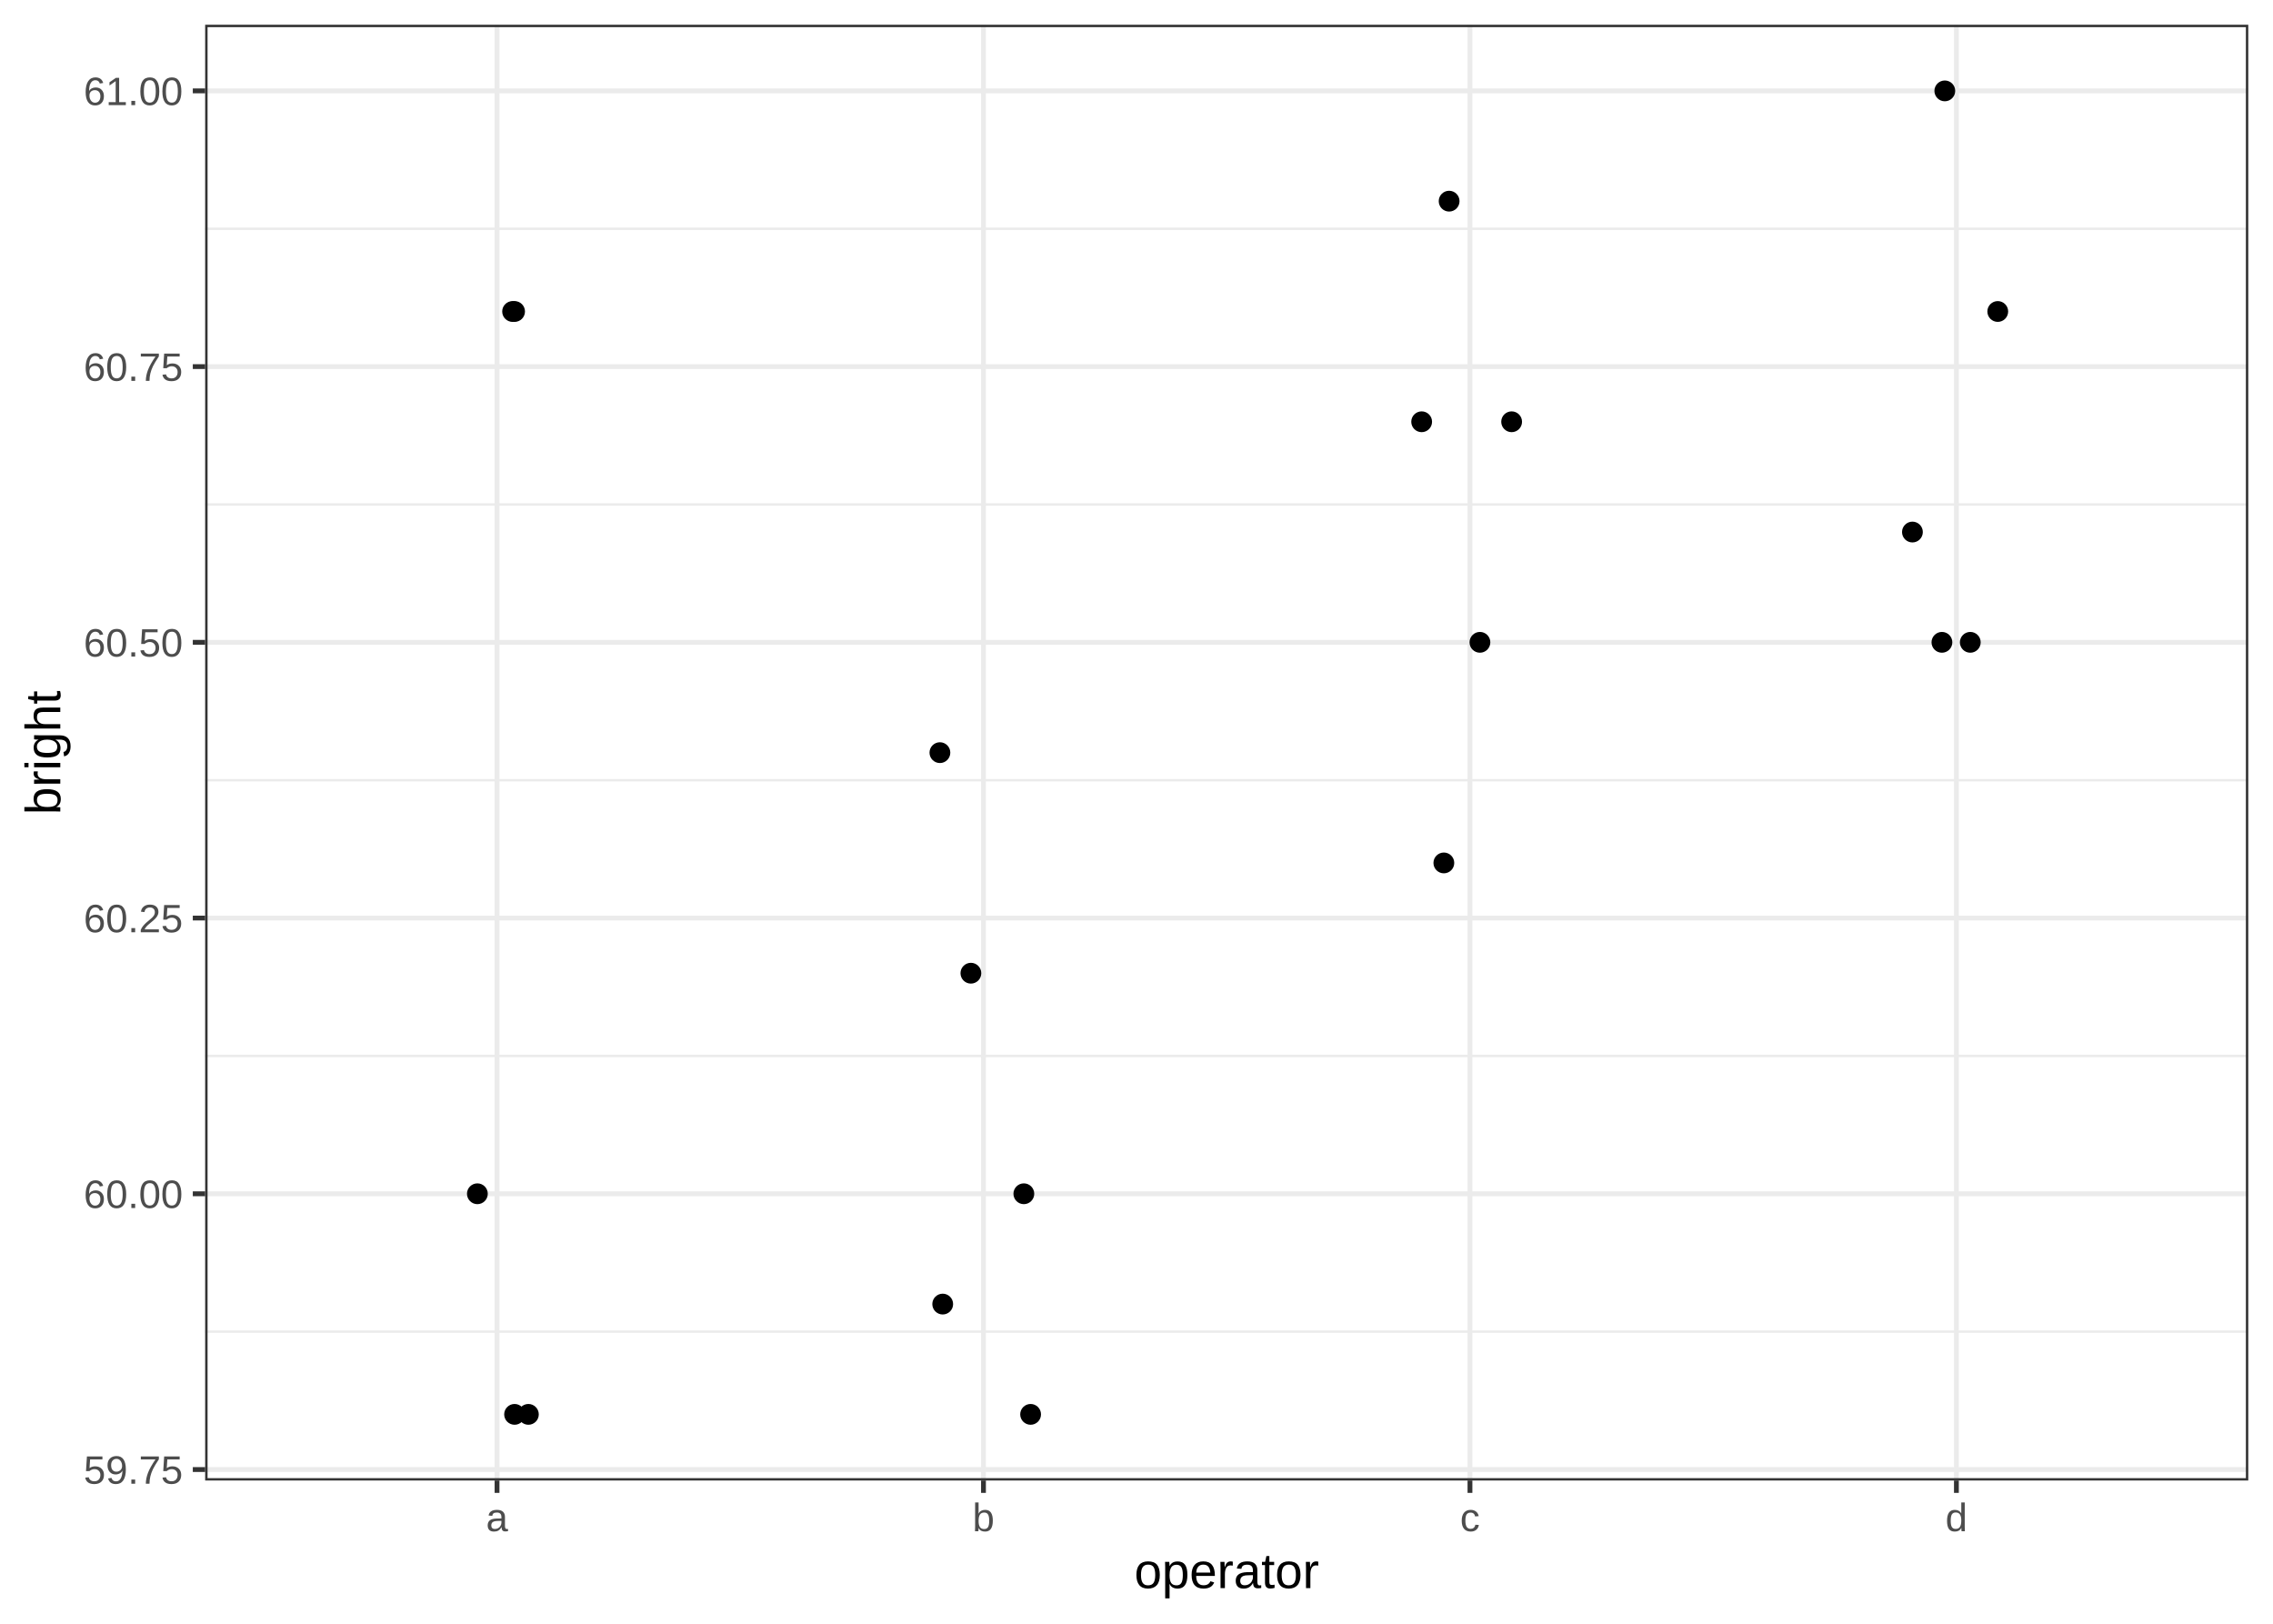
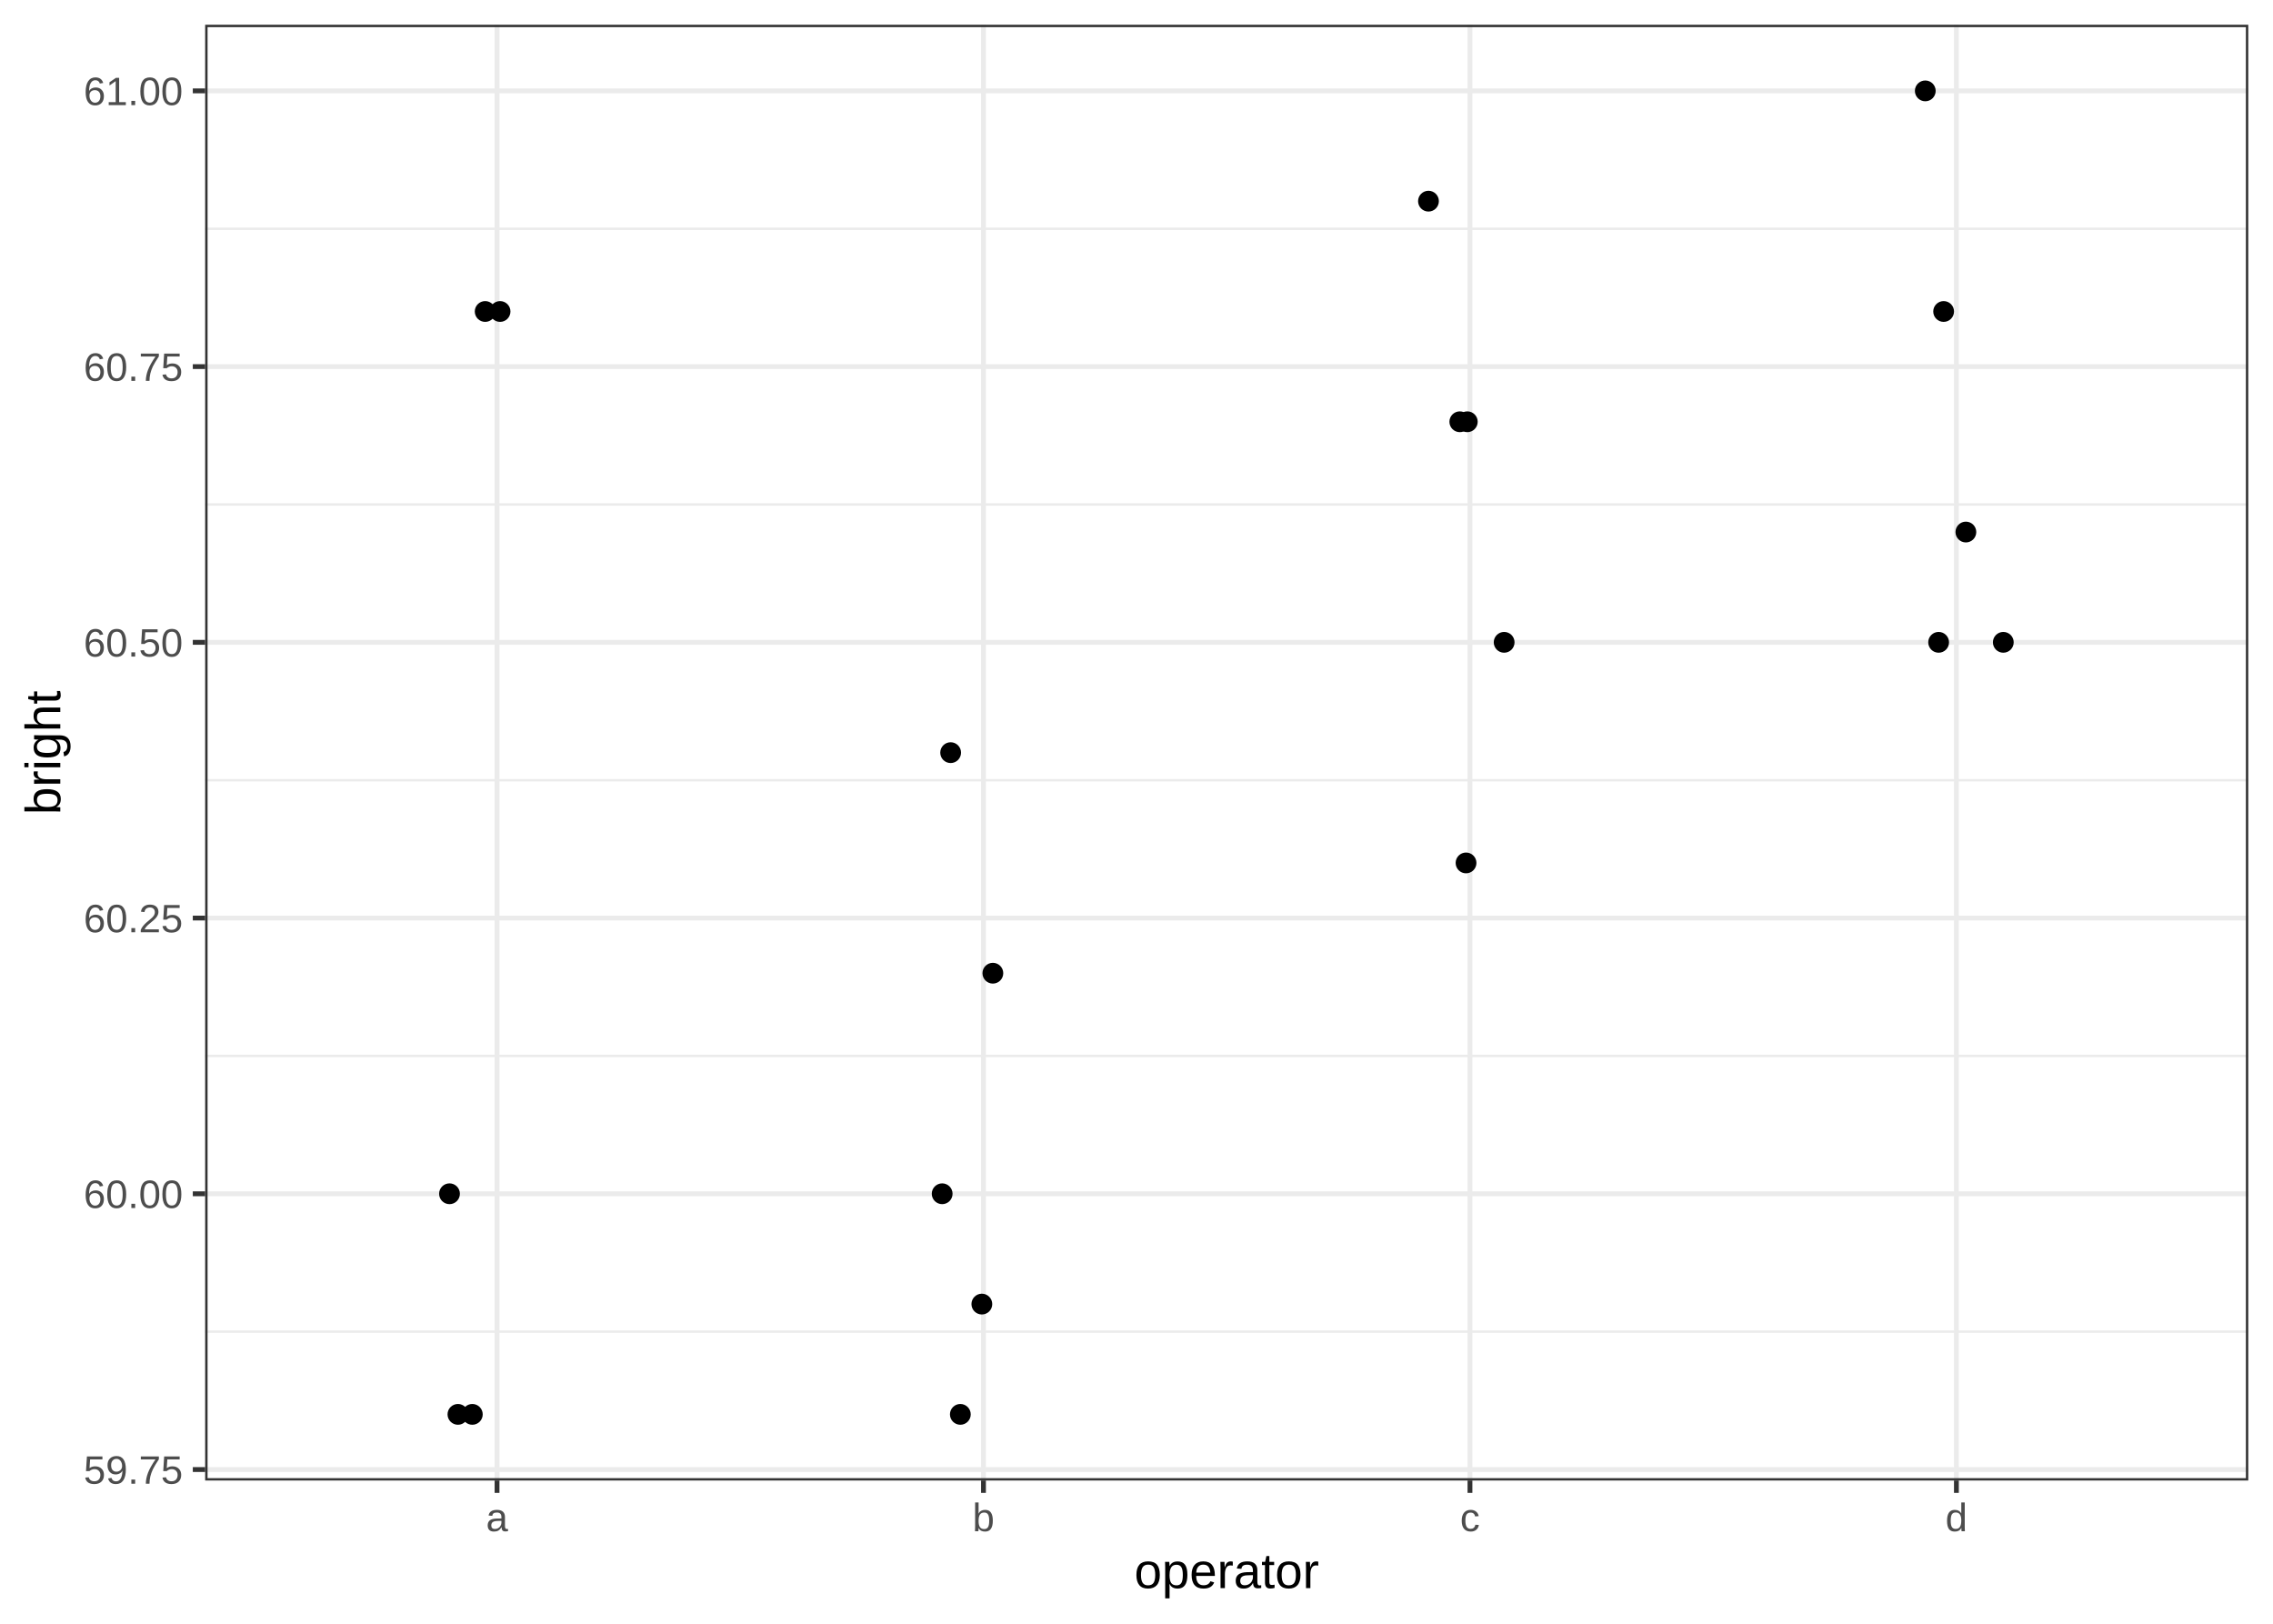
<svg xmlns="http://www.w3.org/2000/svg" class="svglite" width="504.00pt" height="360.00pt" viewBox="0 0 504.00 360.00">
  <defs>
    <style type="text/css">
    .svglite line, .svglite polyline, .svglite polygon, .svglite path, .svglite rect, .svglite circle {
      fill: none;
      stroke: #000000;
      stroke-linecap: round;
      stroke-linejoin: round;
      stroke-miterlimit: 10.00;
    }
    .svglite text {
      white-space: pre;
    }
  </style>
  </defs>
  <rect width="100%" height="100%" style="stroke: none; fill: #FFFFFF;" />
  <defs>
    <clipPath id="cpMC4wMHw1MDQuMDB8MC4wMHwzNjAuMDA=">
      <rect x="0.00" y="0.00" width="504.00" height="360.00" />
    </clipPath>
  </defs>
  <g clip-path="url(#cpMC4wMHw1MDQuMDB8MC4wMHwzNjAuMDA=)">
    <rect x="0.00" y="0.00" width="504.00" height="360.00" style="stroke-width: 1.07; stroke: #FFFFFF; fill: #FFFFFF;" />
  </g>
  <defs>
    <clipPath id="cpNDUuNDl8NDk4LjUyfDUuNDh8MzI4LjI1">
      <rect x="45.49" y="5.48" width="453.03" height="322.77" />
    </clipPath>
  </defs>
  <g clip-path="url(#cpNDUuNDl8NDk4LjUyfDUuNDh8MzI4LjI1)">
    <rect x="45.49" y="5.48" width="453.03" height="322.77" style="stroke-width: 1.07; stroke: none; fill: #FFFFFF;" />
    <polyline points="45.49,295.24 498.52,295.24 " style="stroke-width: 0.53; stroke: #EBEBEB; stroke-linecap: butt;" />
    <polyline points="45.49,234.11 498.52,234.11 " style="stroke-width: 0.53; stroke: #EBEBEB; stroke-linecap: butt;" />
    <polyline points="45.49,172.98 498.52,172.98 " style="stroke-width: 0.53; stroke: #EBEBEB; stroke-linecap: butt;" />
    <polyline points="45.49,111.85 498.52,111.85 " style="stroke-width: 0.53; stroke: #EBEBEB; stroke-linecap: butt;" />
    <polyline points="45.49,50.72 498.52,50.72 " style="stroke-width: 0.53; stroke: #EBEBEB; stroke-linecap: butt;" />
    <polyline points="45.49,325.81 498.52,325.81 " style="stroke-width: 1.07; stroke: #EBEBEB; stroke-linecap: butt;" />
    <polyline points="45.49,264.67 498.52,264.67 " style="stroke-width: 1.07; stroke: #EBEBEB; stroke-linecap: butt;" />
    <polyline points="45.49,203.54 498.52,203.54 " style="stroke-width: 1.07; stroke: #EBEBEB; stroke-linecap: butt;" />
    <polyline points="45.49,142.41 498.52,142.41 " style="stroke-width: 1.07; stroke: #EBEBEB; stroke-linecap: butt;" />
    <polyline points="45.49,81.28 498.52,81.28 " style="stroke-width: 1.07; stroke: #EBEBEB; stroke-linecap: butt;" />
    <polyline points="45.49,20.15 498.52,20.15 " style="stroke-width: 1.07; stroke: #EBEBEB; stroke-linecap: butt;" />
    <polyline points="110.21,328.25 110.21,5.48 " style="stroke-width: 1.07; stroke: #EBEBEB; stroke-linecap: butt;" />
    <polyline points="218.07,328.25 218.07,5.48 " style="stroke-width: 1.07; stroke: #EBEBEB; stroke-linecap: butt;" />
    <polyline points="325.94,328.25 325.94,5.48 " style="stroke-width: 1.07; stroke: #EBEBEB; stroke-linecap: butt;" />
    <polyline points="433.80,328.25 433.80,5.48 " style="stroke-width: 1.07; stroke: #EBEBEB; stroke-linecap: butt;" />
-     <circle cx="114.10" cy="313.58" r="1.95" style="stroke-width: 0.71; fill: #000000;" />
-     <circle cx="105.85" cy="264.67" r="1.95" style="stroke-width: 0.71; fill: #000000;" />
-     <circle cx="114.10" cy="69.06" r="1.95" style="stroke-width: 0.71; fill: #000000;" />
-     <circle cx="113.66" cy="69.06" r="1.95" style="stroke-width: 0.71; fill: #000000;" />
-     <circle cx="117.16" cy="313.58" r="1.95" style="stroke-width: 0.71; fill: #000000;" />
-     <circle cx="228.52" cy="313.58" r="1.95" style="stroke-width: 0.71; fill: #000000;" />
-     <circle cx="215.28" cy="215.77" r="1.95" style="stroke-width: 0.71; fill: #000000;" />
-     <circle cx="208.41" cy="166.87" r="1.95" style="stroke-width: 0.71; fill: #000000;" />
-     <circle cx="209.03" cy="289.13" r="1.95" style="stroke-width: 0.71; fill: #000000;" />
-     <circle cx="227.02" cy="264.67" r="1.95" style="stroke-width: 0.71; fill: #000000;" />
-     <circle cx="315.23" cy="93.51" r="1.95" style="stroke-width: 0.71; fill: #000000;" />
-     <circle cx="335.18" cy="93.51" r="1.95" style="stroke-width: 0.71; fill: #000000;" />
-     <circle cx="328.15" cy="142.41" r="1.95" style="stroke-width: 0.71; fill: #000000;" />
-     <circle cx="321.32" cy="44.60" r="1.95" style="stroke-width: 0.71; fill: #000000;" />
-     <circle cx="320.15" cy="191.32" r="1.95" style="stroke-width: 0.71; fill: #000000;" />
-     <circle cx="431.23" cy="20.15" r="1.95" style="stroke-width: 0.71; fill: #000000;" />
-     <circle cx="442.97" cy="69.06" r="1.95" style="stroke-width: 0.71; fill: #000000;" />
-     <circle cx="424.05" cy="117.96" r="1.95" style="stroke-width: 0.71; fill: #000000;" />
-     <circle cx="436.88" cy="142.41" r="1.95" style="stroke-width: 0.71; fill: #000000;" />
-     <circle cx="430.59" cy="142.41" r="1.95" style="stroke-width: 0.71; fill: #000000;" />
+     <circle cx="104.73" cy="313.58" r="1.95" style="stroke-width: 0.71; fill: #000000;" />
+     <circle cx="99.67" cy="264.67" r="1.95" style="stroke-width: 0.71; fill: #000000;" />
+     <circle cx="110.88" cy="69.06" r="1.95" style="stroke-width: 0.71; fill: #000000;" />
+     <circle cx="107.58" cy="69.06" r="1.95" style="stroke-width: 0.71; fill: #000000;" />
+     <circle cx="101.54" cy="313.58" r="1.95" style="stroke-width: 0.71; fill: #000000;" />
+     <circle cx="212.94" cy="313.58" r="1.95" style="stroke-width: 0.71; fill: #000000;" />
+     <circle cx="220.15" cy="215.77" r="1.95" style="stroke-width: 0.71; fill: #000000;" />
+     <circle cx="210.79" cy="166.87" r="1.95" style="stroke-width: 0.71; fill: #000000;" />
+     <circle cx="217.71" cy="289.13" r="1.95" style="stroke-width: 0.71; fill: #000000;" />
+     <circle cx="208.91" cy="264.67" r="1.95" style="stroke-width: 0.71; fill: #000000;" />
+     <circle cx="325.35" cy="93.51" r="1.95" style="stroke-width: 0.71; fill: #000000;" />
+     <circle cx="323.69" cy="93.51" r="1.95" style="stroke-width: 0.71; fill: #000000;" />
+     <circle cx="333.52" cy="142.41" r="1.95" style="stroke-width: 0.71; fill: #000000;" />
+     <circle cx="316.74" cy="44.60" r="1.95" style="stroke-width: 0.71; fill: #000000;" />
+     <circle cx="325.07" cy="191.32" r="1.95" style="stroke-width: 0.71; fill: #000000;" />
+     <circle cx="426.90" cy="20.15" r="1.95" style="stroke-width: 0.71; fill: #000000;" />
+     <circle cx="430.97" cy="69.06" r="1.95" style="stroke-width: 0.71; fill: #000000;" />
+     <circle cx="435.90" cy="117.96" r="1.95" style="stroke-width: 0.71; fill: #000000;" />
+     <circle cx="444.20" cy="142.41" r="1.95" style="stroke-width: 0.71; fill: #000000;" />
+     <circle cx="429.86" cy="142.41" r="1.95" style="stroke-width: 0.71; fill: #000000;" />
    <rect x="45.49" y="5.48" width="453.03" height="322.77" style="stroke-width: 1.07; stroke: #333333;" />
  </g>
  <g clip-path="url(#cpMC4wMHw1MDQuMDB8MC4wMHwzNjAuMDA=)">
    <text x="40.56" y="328.96" text-anchor="end" style="font-size: 8.80px;fill: #4D4D4D; font-family: &quot;Arial&quot;;" textLength="22.02px" lengthAdjust="spacingAndGlyphs">59.75</text>
    <text x="40.56" y="267.83" text-anchor="end" style="font-size: 8.80px;fill: #4D4D4D; font-family: &quot;Arial&quot;;" textLength="22.02px" lengthAdjust="spacingAndGlyphs">60.00</text>
    <text x="40.56" y="206.70" text-anchor="end" style="font-size: 8.80px;fill: #4D4D4D; font-family: &quot;Arial&quot;;" textLength="22.02px" lengthAdjust="spacingAndGlyphs">60.25</text>
    <text x="40.56" y="145.57" text-anchor="end" style="font-size: 8.80px;fill: #4D4D4D; font-family: &quot;Arial&quot;;" textLength="22.02px" lengthAdjust="spacingAndGlyphs">60.50</text>
    <text x="40.56" y="84.44" text-anchor="end" style="font-size: 8.80px;fill: #4D4D4D; font-family: &quot;Arial&quot;;" textLength="22.02px" lengthAdjust="spacingAndGlyphs">60.75</text>
    <text x="40.56" y="23.30" text-anchor="end" style="font-size: 8.80px;fill: #4D4D4D; font-family: &quot;Arial&quot;;" textLength="22.02px" lengthAdjust="spacingAndGlyphs">61.00</text>
    <polyline points="42.75,325.81 45.49,325.81 " style="stroke-width: 1.07; stroke: #333333; stroke-linecap: butt;" />
    <polyline points="42.75,264.67 45.49,264.67 " style="stroke-width: 1.07; stroke: #333333; stroke-linecap: butt;" />
    <polyline points="42.75,203.54 45.49,203.54 " style="stroke-width: 1.07; stroke: #333333; stroke-linecap: butt;" />
    <polyline points="42.75,142.41 45.49,142.41 " style="stroke-width: 1.07; stroke: #333333; stroke-linecap: butt;" />
    <polyline points="42.75,81.28 45.49,81.28 " style="stroke-width: 1.07; stroke: #333333; stroke-linecap: butt;" />
    <polyline points="42.75,20.15 45.49,20.15 " style="stroke-width: 1.07; stroke: #333333; stroke-linecap: butt;" />
    <polyline points="110.21,330.99 110.21,328.25 " style="stroke-width: 1.07; stroke: #333333; stroke-linecap: butt;" />
    <polyline points="218.07,330.99 218.07,328.25 " style="stroke-width: 1.07; stroke: #333333; stroke-linecap: butt;" />
    <polyline points="325.94,330.99 325.94,328.25 " style="stroke-width: 1.07; stroke: #333333; stroke-linecap: butt;" />
    <polyline points="433.80,330.99 433.80,328.25 " style="stroke-width: 1.07; stroke: #333333; stroke-linecap: butt;" />
    <text x="110.21" y="339.49" text-anchor="middle" style="font-size: 8.80px;fill: #4D4D4D; font-family: &quot;Arial&quot;;" textLength="4.90px" lengthAdjust="spacingAndGlyphs">a</text>
    <text x="218.07" y="339.49" text-anchor="middle" style="font-size: 8.80px;fill: #4D4D4D; font-family: &quot;Arial&quot;;" textLength="4.90px" lengthAdjust="spacingAndGlyphs">b</text>
    <text x="325.94" y="339.49" text-anchor="middle" style="font-size: 8.80px;fill: #4D4D4D; font-family: &quot;Arial&quot;;" textLength="4.40px" lengthAdjust="spacingAndGlyphs">c</text>
    <text x="433.80" y="339.49" text-anchor="middle" style="font-size: 8.80px;fill: #4D4D4D; font-family: &quot;Arial&quot;;" textLength="4.90px" lengthAdjust="spacingAndGlyphs">d</text>
    <text x="272.00" y="352.10" text-anchor="middle" style="font-size: 11.00px; font-family: &quot;Arial&quot;;" textLength="40.98px" lengthAdjust="spacingAndGlyphs">operator</text>
    <text transform="translate(13.37,166.87) rotate(-90)" text-anchor="middle" style="font-size: 11.00px; font-family: &quot;Arial&quot;;" textLength="27.52px" lengthAdjust="spacingAndGlyphs">bright</text>
  </g>
</svg>
